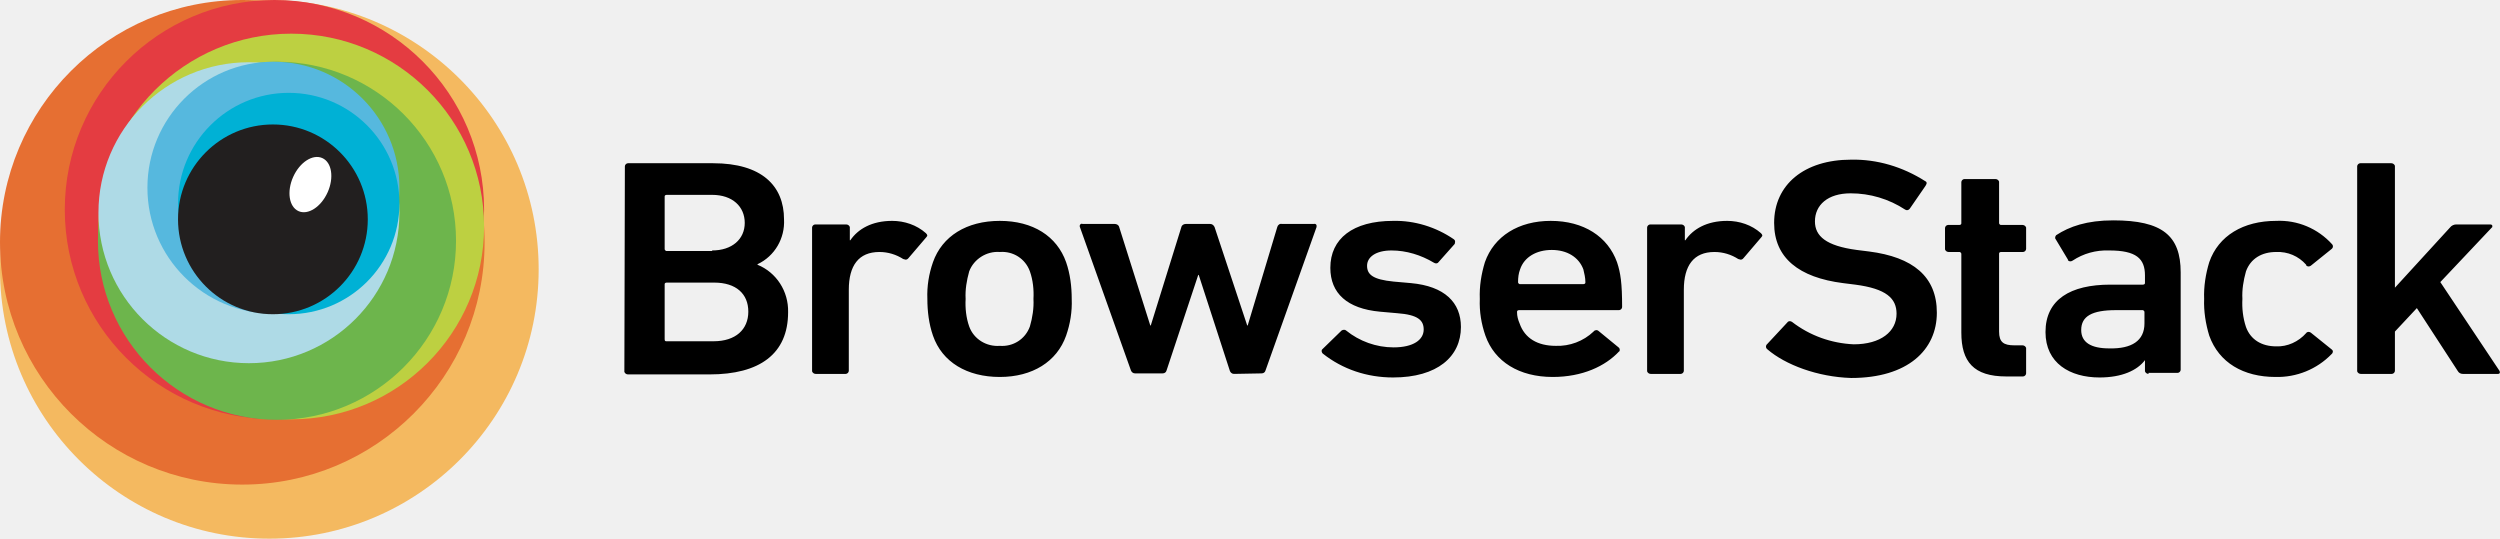
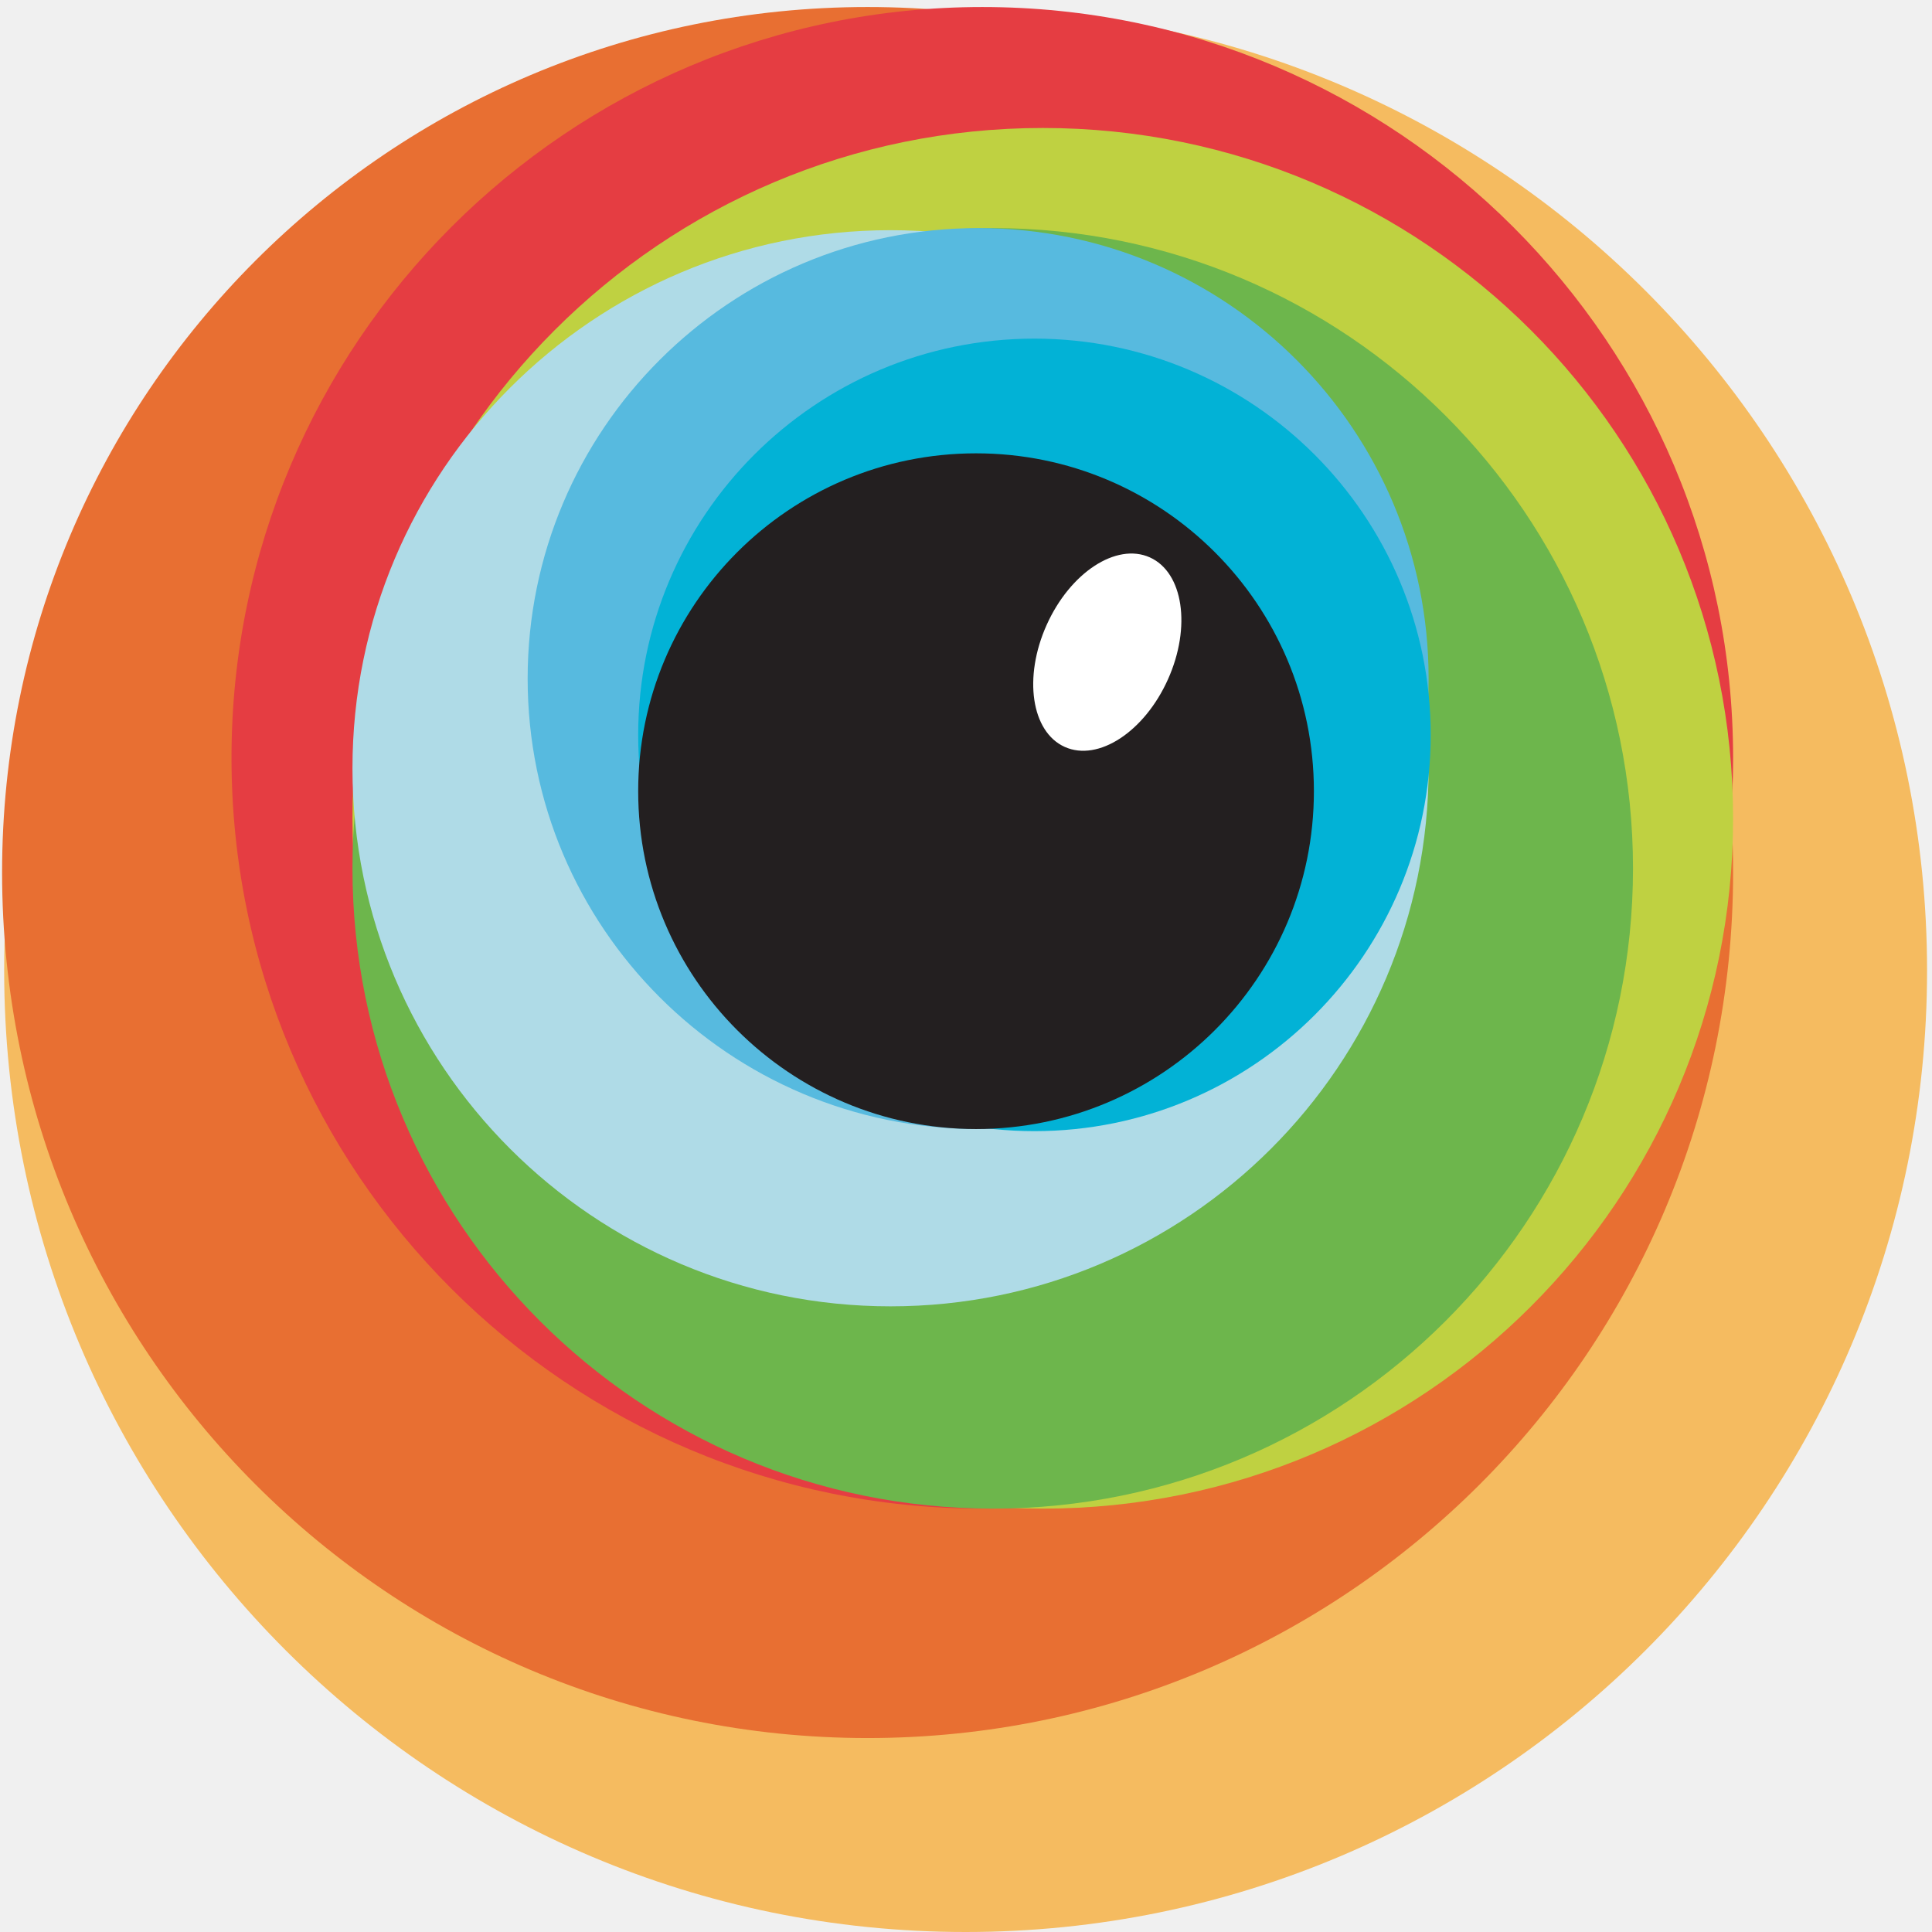
- <svg xmlns="http://www.w3.org/2000/svg" version="1.1" x="0" y="0" viewBox="0 0 490.1 105.6" style="enable-background:new 0 0 490.1 105.6" xml:space="preserve">
-   <circle cx="52.8" cy="52.8" r="52.8" style="fill:#f4b960" />
-   <circle cx="47.5" cy="47.5" r="47.5" style="fill:#e66f32" />
-   <circle cx="53.8" cy="41.1" r="41.1" style="fill:#e43c41" />
-   <circle cx="57.1" cy="44.4" r="37.8" style="fill:#bdd041" />
-   <circle cx="54.3" cy="47.2" r="35.1" style="fill:#6db54c" />
-   <circle cx="48.8" cy="41.7" r="29.5" style="fill:#aedae6" />
-   <circle cx="53.6" cy="36.8" r="24.7" style="fill:#56b8de" />
-   <circle cx="56.6" cy="39.9" r="21.7" style="fill:#00b1d5" />
-   <radialGradient cx="53.45" cy="63.02" r="18.57" gradientTransform="matrix(1 0 0 -1 0 106)" gradientUnits="userSpaceOnUse">
-     <stop offset="0" style="stop-color:#797979" />
-     <stop offset="1" style="stop-color:#4c4c4c" />
-   </radialGradient>
-   <circle cx="53.5" cy="43" r="18.6" style="fill:url(#SVGID_1_)" />
-   <circle cx="53.5" cy="43" r="18.6" style="fill:#221f1f" />
-   <ellipse transform="rotate(-65.832 60.867 36.231)" cx="60.9" cy="36.2" rx="5.7" ry="3.7" style="fill:#fff" />
-   <path fill="currentColor" d="M122.5 32.6c0-.3.3-.6.6-.6H139.8c9.5 0 13.9 4.4 13.9 11 .2 3.7-1.8 7.2-5.2 8.8v.1c3.7 1.5 6.1 5.2 6 9.3 0 8.2-5.6 12.2-15.4 12.2h-16c-.3 0-.6-.2-.7-.5v-.1l.1-40.2zm17.1 16.5c3.9 0 6.4-2.2 6.4-5.4s-2.4-5.5-6.4-5.5h-8.9c-.2 0-.4.1-.4.3V48.8c0 .2.1.3.3.4h9v-.1zm-9 17.8h9.3c4.3 0 6.8-2.3 6.8-5.8s-2.4-5.7-6.7-5.7h-9.3c-.2 0-.4.1-.4.3V66.5c0 .3.1.4.3.4zM159.9 73.3c-.3 0-.6-.2-.7-.5V44.6c0-.3.3-.6.6-.6h6.1c.3 0 .6.2.7.5v2.6h.1c1.5-2.2 4.2-3.8 8.2-3.8 2.4 0 4.8.8 6.6 2.4.3.3.4.5.1.8l-3.5 4.1c-.2.3-.6.4-.9.2h-.1c-1.4-.9-3-1.4-4.7-1.4-4.1 0-6 2.7-6 7.4v15.9c0 .3-.3.6-.6.6H159.9zM182.9 65.8c-.8-2.3-1.1-4.8-1.1-7.2-.1-2.5.3-4.9 1.1-7.2 1.8-5.1 6.6-8.1 13.1-8.1s11.2 3 13 8.1c.8 2.3 1.1 4.8 1.1 7.2.1 2.5-.3 4.9-1.1 7.2-1.8 5.1-6.6 8.1-13 8.1s-11.3-2.9-13.1-8.1zm19-1.8c.5-1.7.8-3.6.7-5.4.1-1.8-.1-3.7-.7-5.4-.9-2.5-3.3-4-5.9-3.8-2.6-.2-5.1 1.4-6 3.8-.5 1.8-.8 3.6-.7 5.4-.1 1.8.1 3.7.7 5.4.9 2.5 3.4 4 6 3.8 2.6.2 5-1.3 5.9-3.8zM241.9 73.3c-.4 0-.7-.3-.8-.6L235 53.9h-.1l-6.2 18.7c-.1.4-.4.6-.8.6h-5.4c-.4 0-.7-.3-.8-.6l-10-28.1c-.1-.2 0-.5.2-.6.1 0 .2-.1.3 0h6.3c.4 0 .8.2.9.6l6.1 19.3h.1l6-19.3c.1-.4.5-.6.9-.6h4.7c.4 0 .7.2.9.6l6.4 19.3h.1l5.8-19.3c.1-.4.5-.7.9-.6h6.3c.2-.1.5.1.5.3v.3l-10 28.1c-.1.4-.4.6-.8.6l-5.4.1zM259.3 69.3c-.2-.2-.3-.6-.1-.8l.1-.1 3.7-3.6c.3-.2.7-.2.9 0 2.6 2.1 5.9 3.3 9.3 3.3 3.9 0 5.9-1.5 5.9-3.5 0-1.8-1.1-2.9-5.2-3.2l-3.4-.3c-6.4-.6-9.7-3.6-9.7-8.6 0-5.7 4.4-9.2 12.3-9.2 4.2-.1 8.4 1.2 11.9 3.6.3.2.3.5.2.8v.1l-3.2 3.6c-.2.3-.6.3-.9.1-2.5-1.5-5.4-2.4-8.3-2.4-3.1 0-4.8 1.3-4.8 3s1.1 2.7 5.2 3.1l3.4.3c6.6.6 9.8 3.8 9.8 8.6 0 5.8-4.6 9.9-13.3 9.9-5.1 0-9.9-1.6-13.8-4.7zM291.2 65.8c-.8-2.3-1.2-4.7-1.1-7.2-.1-2.5.3-4.9 1-7.2 1.8-5.1 6.6-8.1 12.9-8.1 6.5 0 11.2 3.1 13 8.1.7 2.1 1 4.1 1 8.8 0 .3-.3.6-.6.6h-19.6c-.2 0-.4.1-.4.3v.1c0 .8.2 1.5.5 2.2 1 2.9 3.5 4.4 7.1 4.4 2.7.1 5.4-.9 7.4-2.8.2-.3.7-.4 1-.1l3.9 3.2c.2.1.3.5.2.7 0 .1-.1.1-.1.1-2.7 2.9-7.2 5-13 5-6.6 0-11.4-3-13.2-8.1zm19.2-13c-.9-2.4-3.2-3.8-6.2-3.8s-5.4 1.4-6.2 3.8c-.3.8-.4 1.6-.4 2.5 0 .2.1.3.3.4h12.5c.2 0 .4-.1.4-.3v-.1c0-.8-.2-1.7-.4-2.5zM323.6 73.3c-.3 0-.6-.2-.7-.5V44.6c0-.3.3-.6.6-.6h6.1c.3 0 .6.2.7.5v2.6h.1c1.5-2.2 4.2-3.8 8.2-3.8 2.4 0 4.8.8 6.6 2.4.3.3.4.5.1.8l-3.5 4.1c-.2.3-.6.4-.9.2h-.1c-1.4-.9-3-1.4-4.7-1.4-4.1 0-6 2.7-6 7.4v15.9c0 .3-.3.6-.6.6H323.6zM346.5 68.5c-.3-.2-.4-.6-.2-.9l4.1-4.4c.2-.3.6-.3.9-.1 3.5 2.7 7.7 4.2 12.1 4.4 5.3 0 8.4-2.5 8.4-6 0-3-2-4.9-8.1-5.7l-2.4-.3c-8.6-1.1-13.5-4.9-13.5-11.8 0-7.5 5.9-12.4 15.1-12.4 5.1-.1 10.1 1.4 14.5 4.2.3.1.4.4.2.7 0 .1-.1.1-.1.2l-3.1 4.5c-.2.3-.6.4-.9.2-3.2-2.1-6.9-3.2-10.7-3.2-4.5 0-7 2.3-7 5.5 0 2.9 2.2 4.8 8.2 5.6l2.4.3c8.6 1.1 13.3 4.9 13.3 12 0 7.3-5.7 12.8-16.8 12.8-6.6-.2-12.9-2.6-16.4-5.6zM393.3 73.8c-6.4 0-8.8-2.9-8.8-8.6V49.8c0-.2-.1-.3-.3-.4H382c-.3 0-.6-.2-.7-.5V44.7c0-.3.3-.6.6-.6h2.2c.2 0 .4-.1.4-.3v-8.1c0-.3.3-.6.6-.6h6.1c.3 0 .6.2.7.5v8.1c0 .2.1.3.3.4h4.3c.3 0 .6.2.7.5V48.8c0 .3-.3.6-.6.6h-4.3c-.2 0-.4.1-.4.3V65c0 2.1.9 2.7 3 2.7h1.6c.3 0 .6.2.7.5v5c0 .3-.3.6-.6.6H393.3zM421.2 73.3c-.3 0-.6-.2-.7-.5v-2.2c-1.5 2-4.5 3.4-8.9 3.4-5.8 0-10.6-2.8-10.6-8.9 0-6.4 4.9-9.3 12.7-9.3h6.4c.2 0 .4-.1.4-.3V54c0-3.3-1.7-4.9-7-4.9-2.6-.1-5.1.6-7.2 2-.3.2-.7.2-.9-.1v-.1l-2.4-4c-.2-.2-.1-.6.1-.8 2.6-1.7 6-2.9 11.2-2.9 9.6 0 13.2 3 13.2 10.2v19.1c0 .3-.3.6-.6.6H421.2v.2zm-.8-9.9v-2.2c0-.2-.1-.3-.3-.4h-5.3c-4.7 0-6.8 1.2-6.8 3.9 0 2.4 1.9 3.6 5.5 3.6 4.4.1 6.9-1.5 6.9-4.9zM433.1 65.8c-.7-2.3-1.1-4.8-1-7.2-.1-2.4.3-4.9 1-7.2 1.8-5.2 6.7-8.1 13.1-8.1 4.2-.2 8.2 1.5 11 4.6.2.2.2.6 0 .8l-.1.1-4.1 3.3c-.3.2-.7.2-.9-.1v-.1c-1.5-1.7-3.6-2.6-5.9-2.5-2.8 0-5 1.3-5.9 3.8-.5 1.8-.8 3.6-.7 5.4-.1 1.8.1 3.7.7 5.5.9 2.5 3.1 3.8 5.9 3.8 2.2.1 4.4-.9 5.9-2.6.2-.3.6-.3.9-.1l4.1 3.3c.3.2.3.5.1.8l-.1.1c-2.9 3-6.9 4.6-11 4.5-6.3 0-11.1-2.8-13-8.1zM482.8 73.3c-.4 0-.8-.2-1-.6l-8-12.3-4.3 4.6v7.7c0 .3-.3.6-.6.6h-6.1c-.3 0-.6-.2-.7-.5V32.6c0-.3.3-.6.6-.6h6.1c.3 0 .6.2.7.5V56.4l10.8-11.8c.3-.4.8-.6 1.2-.6h6.7c.2 0 .4.1.4.3 0 .1 0 .3-.1.3l-10.1 10.7L490 72.7c.1.2.1.4 0 .5-.1.1-.2.1-.3.1h-6.9z" />
+ <svg xmlns="http://www.w3.org/2000/svg" preserveAspectRatio="xMidYMid meet" viewBox="0 0 256 256">
+   <defs>
+     <radialGradient cx="50.141%" cy="50.003%" r="50.119%" fx="50.141%" fy="50.003%">
+       <stop offset="0%" stop-color="#797979" />
+       <stop offset="100%" stop-color="#4C4C4C" />
+     </radialGradient>
+   </defs>
+   <circle cx="127.949" cy="128.603" r="127.397" fill="#F5BB60" />
+   <circle cx="114.961" cy="115.615" r="114.685" fill="#E86F32" />
+   <circle cx="130.16" cy="100.416" r="99.485" fill="#E53D42" />
+   <circle cx="138.174" cy="108.43" r="91.471" fill="#BFD141" />
+   <circle cx="131.542" cy="115.062" r="84.839" fill="#6DB64C" />
+   <circle cx="118.001" cy="101.798" r="71.298" fill="#AFDBE7" />
+   <circle cx="129.607" cy="89.915" r="59.691" fill="#57BADF" />
+   <circle cx="137.069" cy="97.376" r="52.506" fill="#02B2D6" />
+   <circle cx="129.331" cy="104.837" r="44.768" fill="url(#svgIDa)" />
+   <circle cx="129.331" cy="104.837" r="44.768" fill="#231F20" />
+   <path fill="#FFF" d="M141.088 98.971c4.439 1.992 10.56-2.016 13.672-8.951c3.112-6.936 2.036-14.173-2.402-16.164c-4.44-1.992-10.56 2.016-13.672 8.951c-3.112 6.936-2.037 14.173 2.402 16.164Z" />
</svg>
